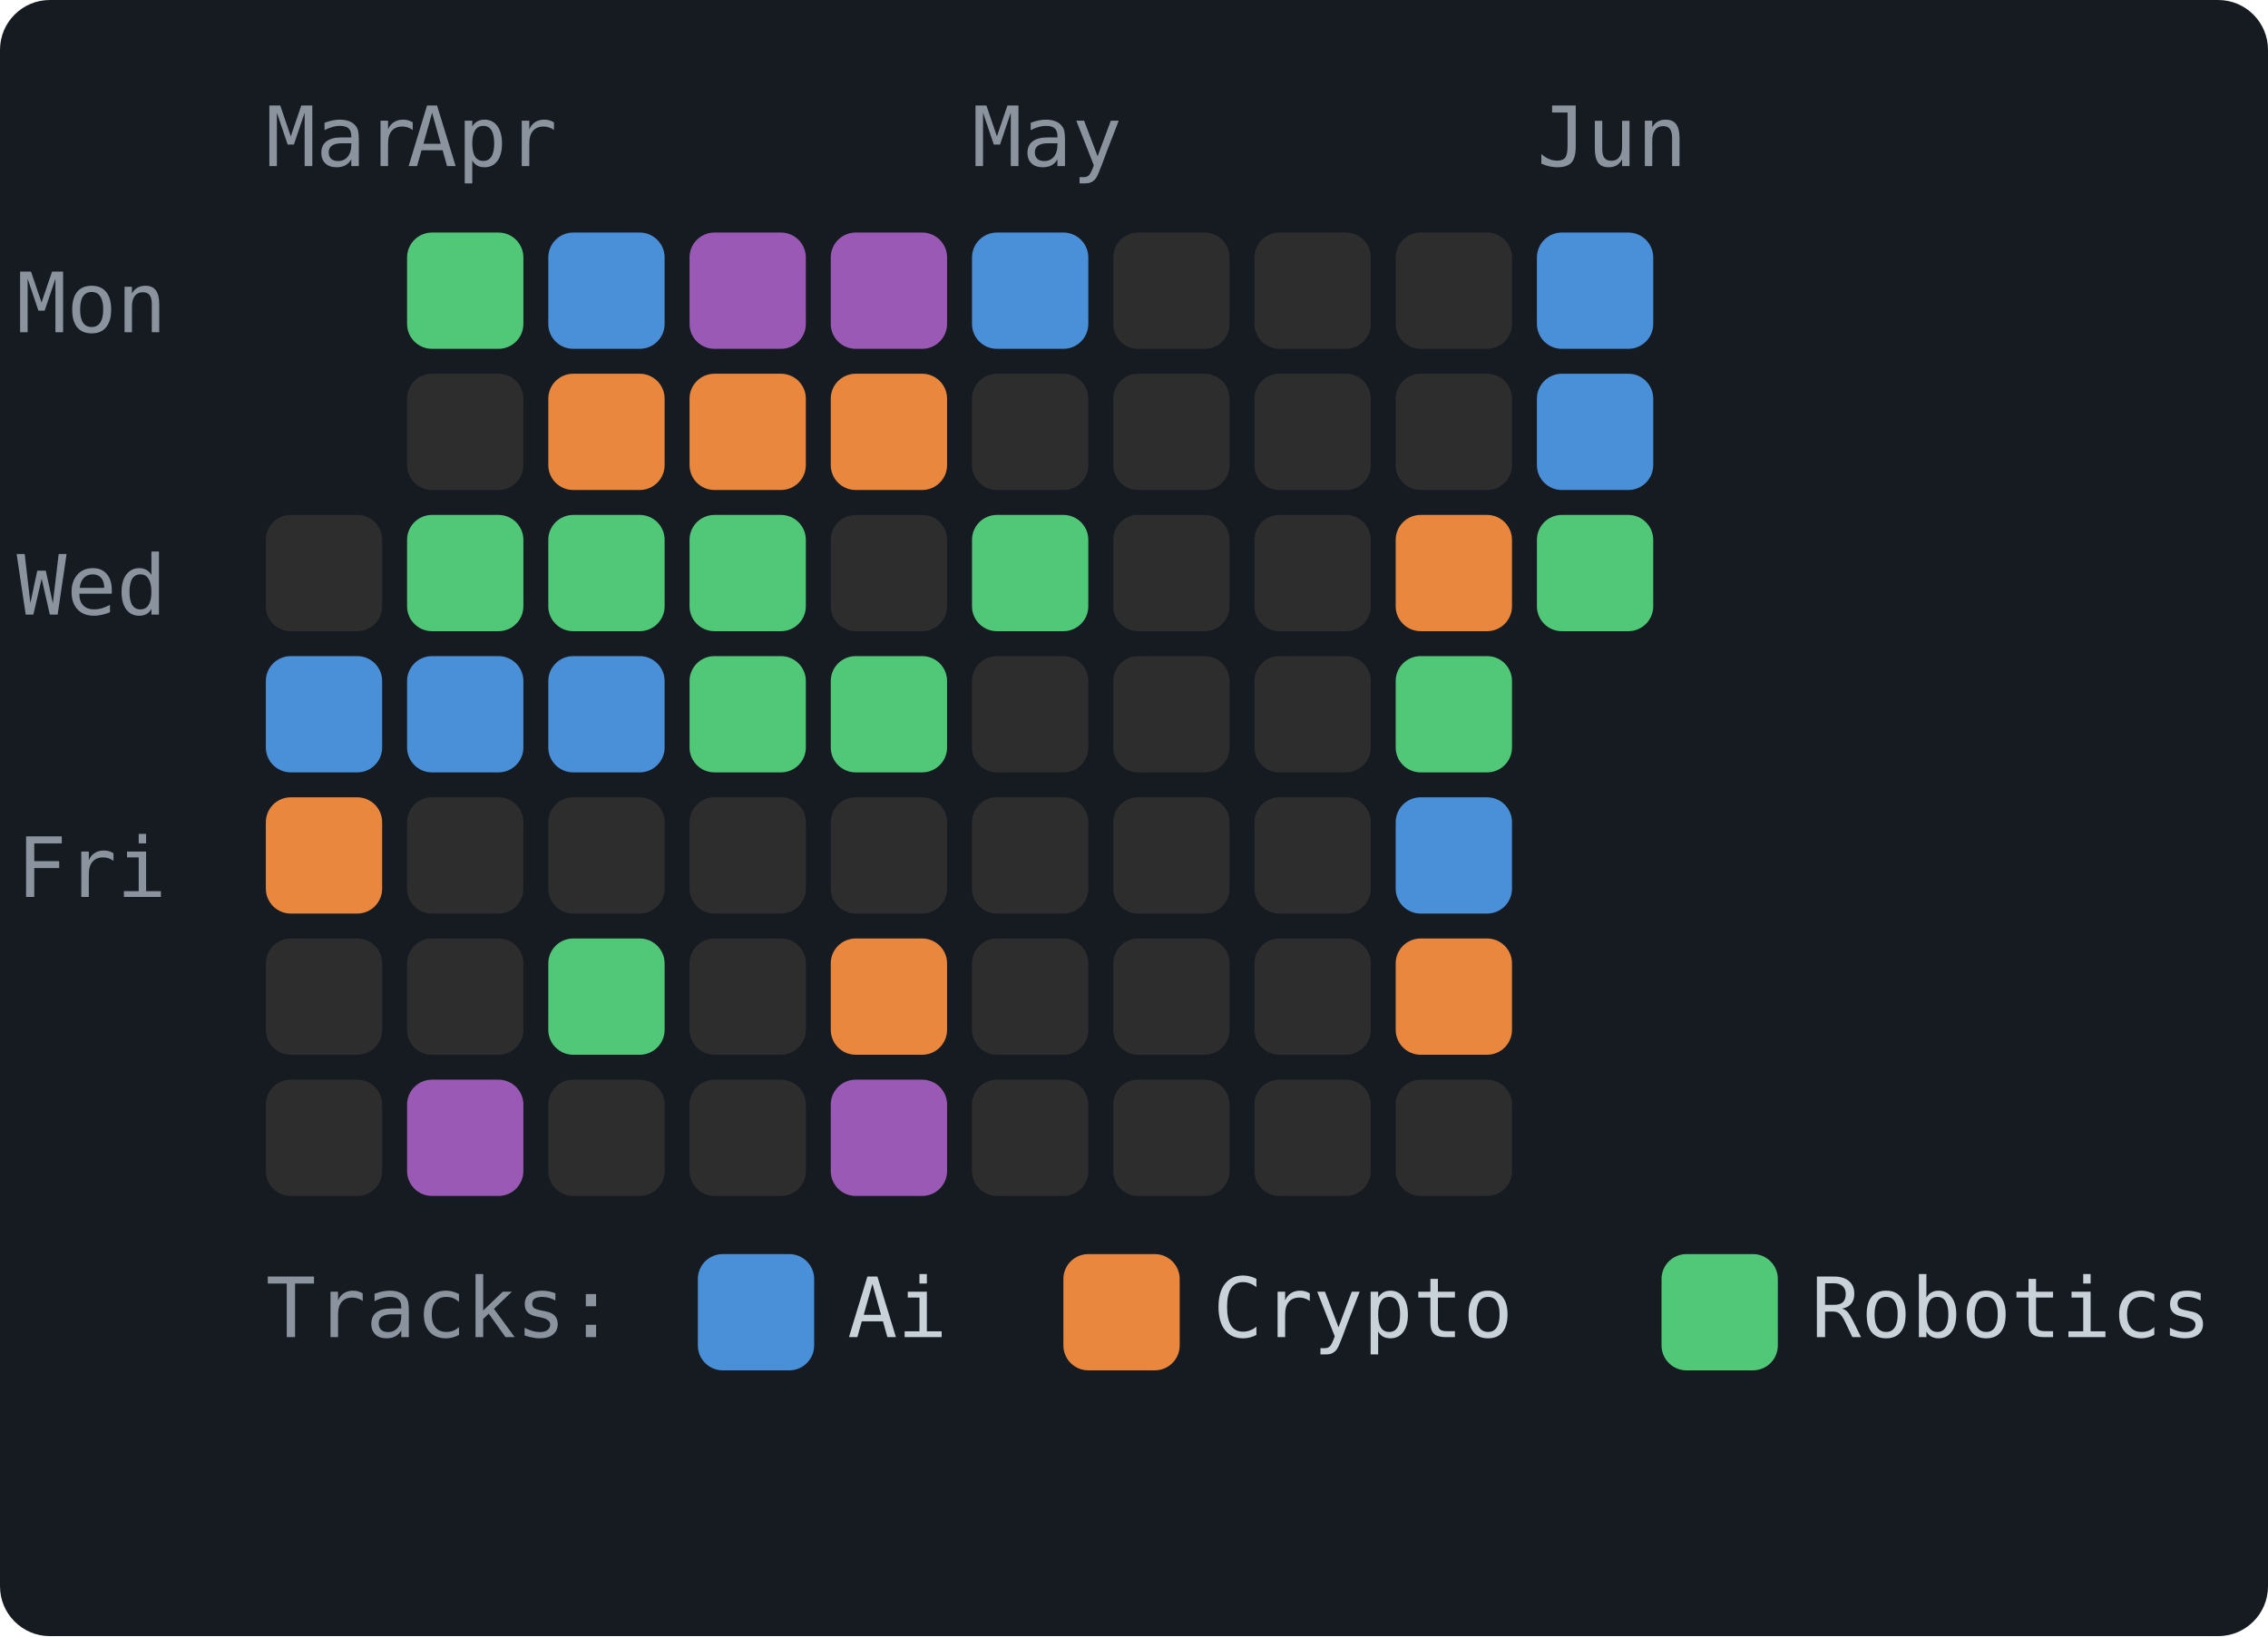
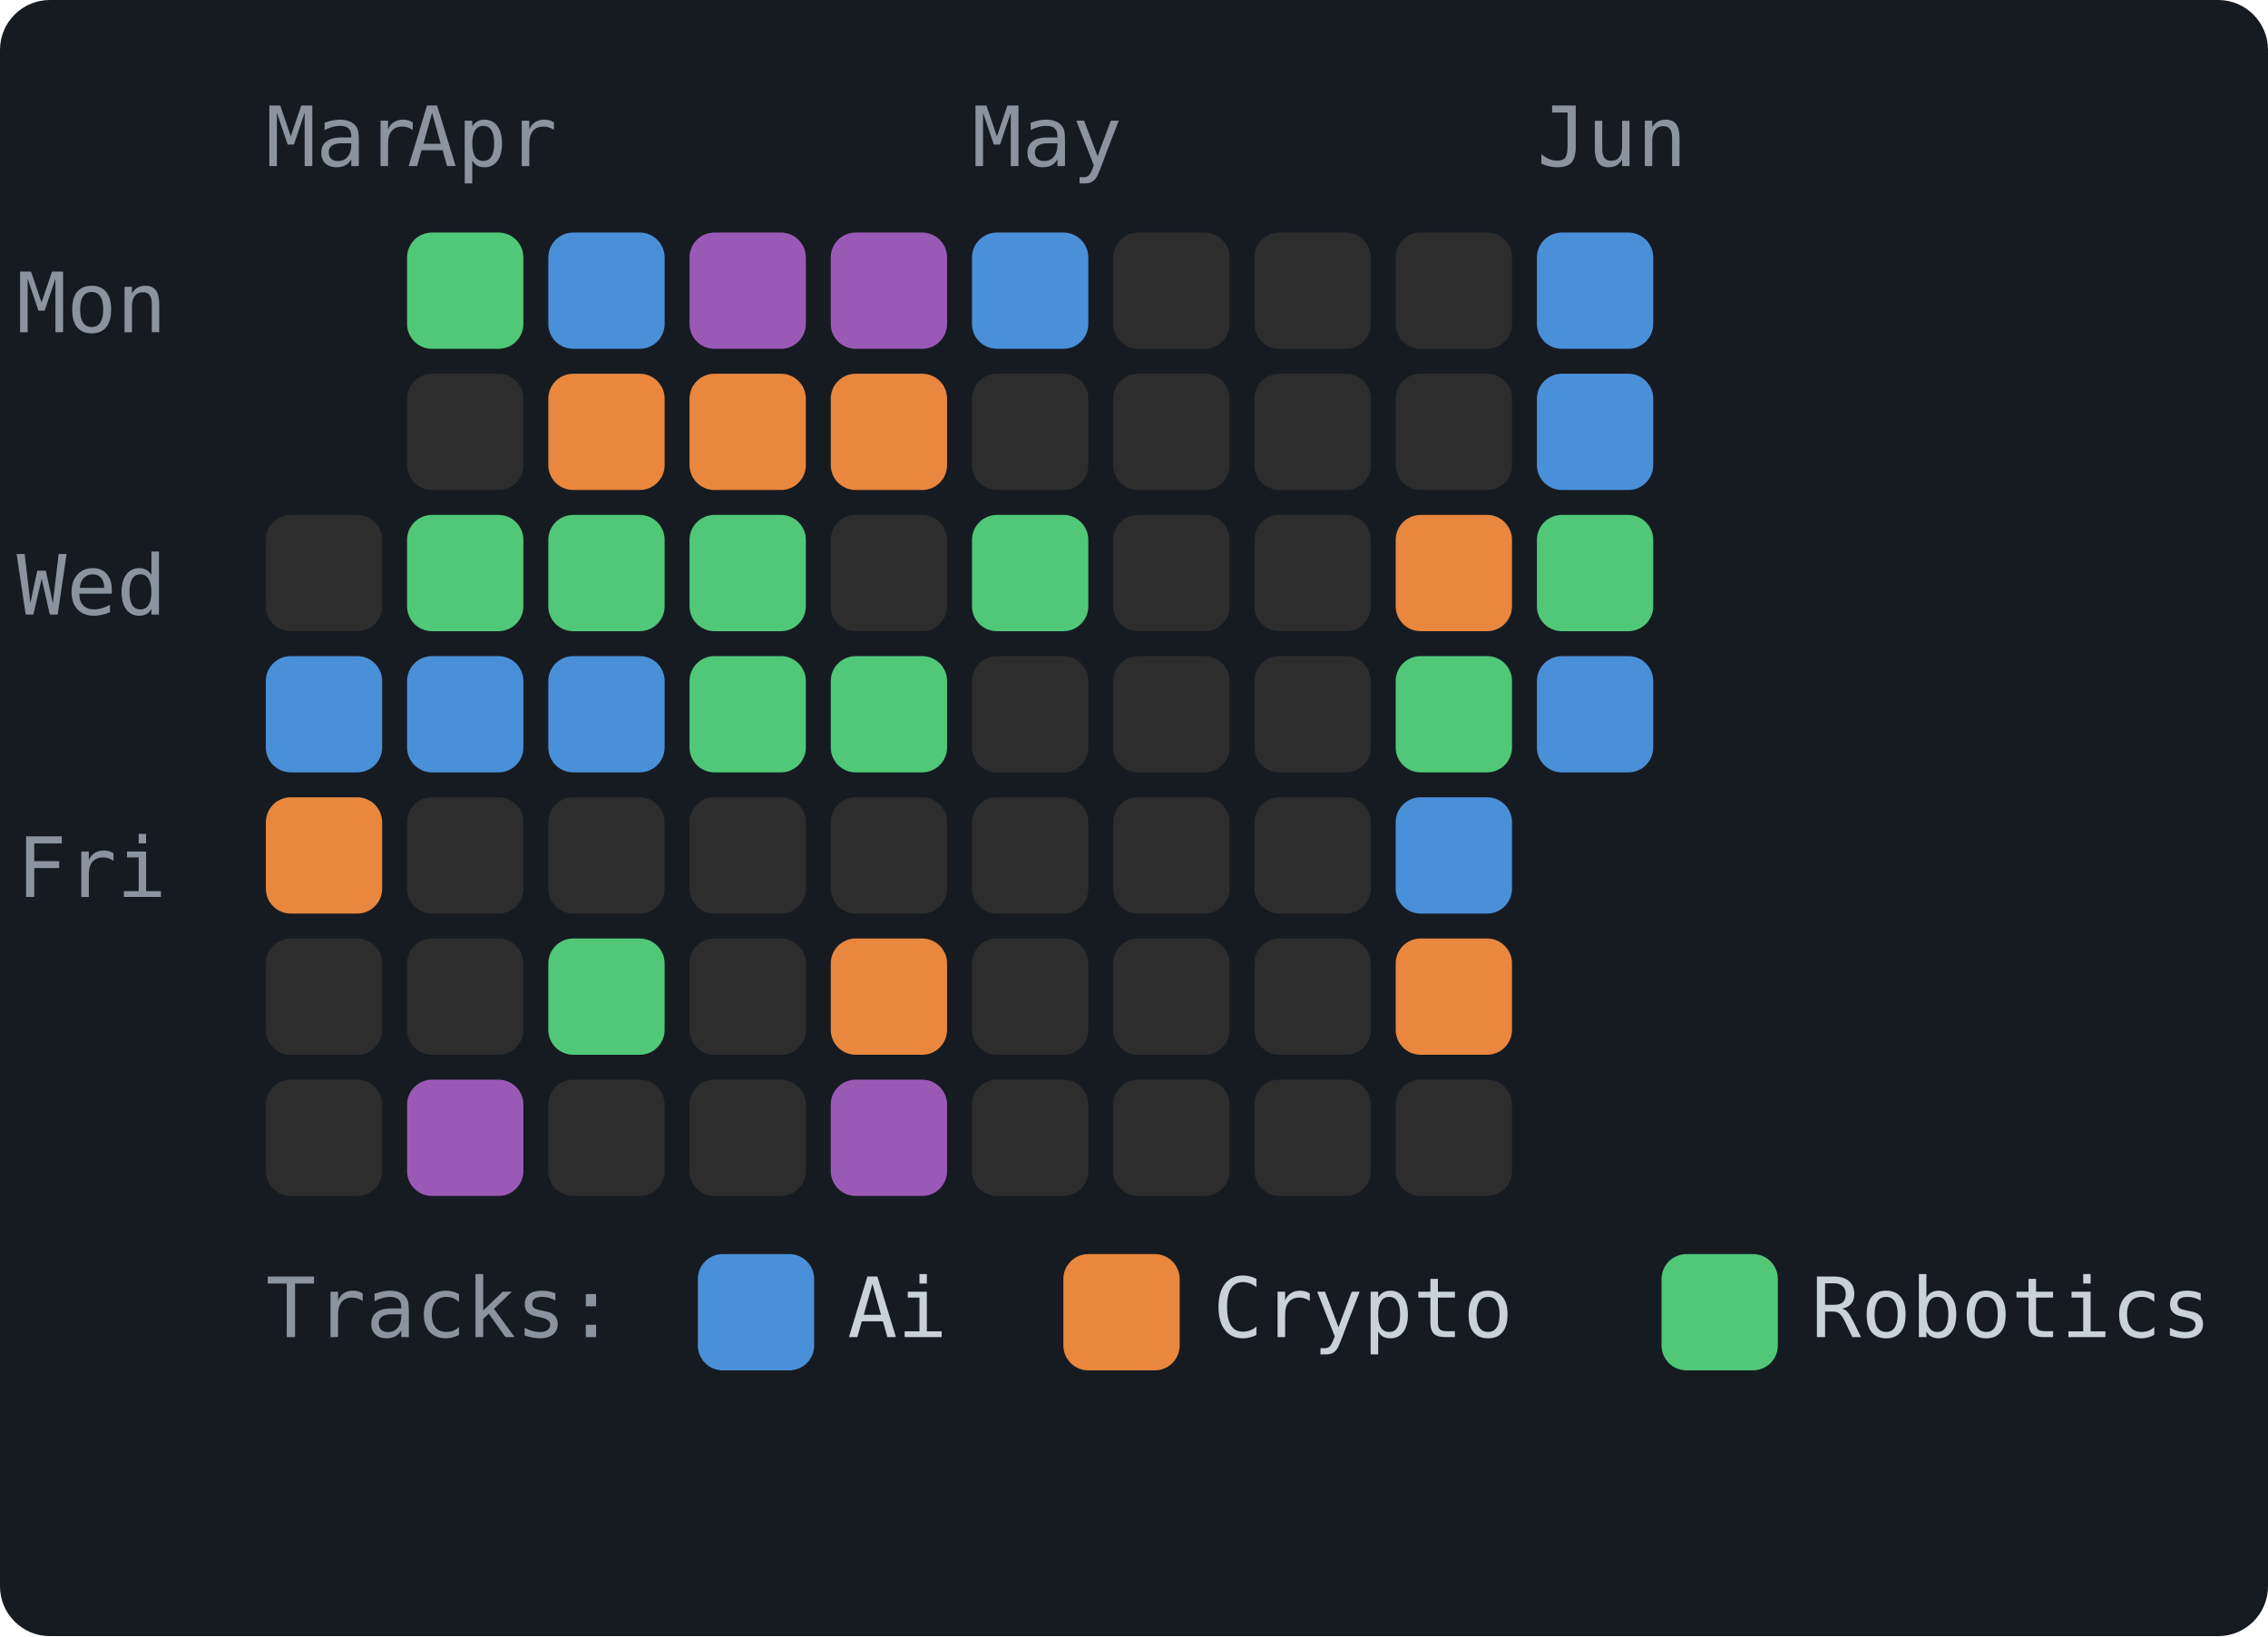
<svg xmlns="http://www.w3.org/2000/svg" width="273" height="197" viewBox="0 0 273 197">
  <rect width="273" height="197" fill="#161B22" rx="6" />
  <text x="2" y="40" fill="#8B949E" font-family="monospace" font-size="10">Mon</text>
  <text x="2" y="74" fill="#8B949E" font-family="monospace" font-size="10">Wed</text>
  <text x="2" y="108" fill="#8B949E" font-family="monospace" font-size="10">Fri</text>
  <text x="32" y="20" fill="#8B949E" font-family="monospace" font-size="10">Mar</text>
  <text x="49" y="20" fill="#8B949E" font-family="monospace" font-size="10">Apr</text>
  <text x="117" y="20" fill="#8B949E" font-family="monospace" font-size="10">May</text>
  <text x="185" y="20" fill="#8B949E" font-family="monospace" font-size="10">Jun</text>
  <rect x="32" y="62" width="14" height="14" rx="3" fill="#2D2D2D" />
  <rect x="32" y="79" width="14" height="14" rx="3" fill="#4A90D9" />
  <rect x="32" y="96" width="14" height="14" rx="3" fill="#E8873D" />
  <rect x="32" y="113" width="14" height="14" rx="3" fill="#2D2D2D" />
  <rect x="32" y="130" width="14" height="14" rx="3" fill="#2D2D2D" />
  <rect x="49" y="28" width="14" height="14" rx="3" fill="#50C878" />
  <rect x="49" y="45" width="14" height="14" rx="3" fill="#2D2D2D" />
  <rect x="49" y="62" width="14" height="14" rx="3" fill="#50C878" />
  <rect x="49" y="79" width="14" height="14" rx="3" fill="#4A90D9" />
  <rect x="49" y="96" width="14" height="14" rx="3" fill="#2D2D2D" />
  <rect x="49" y="113" width="14" height="14" rx="3" fill="#2D2D2D" />
  <rect x="49" y="130" width="14" height="14" rx="3" fill="#9B59B6" />
  <rect x="66" y="28" width="14" height="14" rx="3" fill="#4A90D9" />
  <rect x="66" y="45" width="14" height="14" rx="3" fill="#E8873D" />
  <rect x="66" y="62" width="14" height="14" rx="3" fill="#50C878" />
  <rect x="66" y="79" width="14" height="14" rx="3" fill="#4A90D9" />
  <rect x="66" y="96" width="14" height="14" rx="3" fill="#2D2D2D" />
  <rect x="66" y="113" width="14" height="14" rx="3" fill="#50C878" />
  <rect x="66" y="130" width="14" height="14" rx="3" fill="#2D2D2D" />
  <rect x="83" y="28" width="14" height="14" rx="3" fill="#9B59B6" />
  <rect x="83" y="45" width="14" height="14" rx="3" fill="#E8873D" />
  <rect x="83" y="62" width="14" height="14" rx="3" fill="#50C878" />
  <rect x="83" y="79" width="14" height="14" rx="3" fill="#50C878" />
  <rect x="83" y="96" width="14" height="14" rx="3" fill="#2D2D2D" />
  <rect x="83" y="113" width="14" height="14" rx="3" fill="#2D2D2D" />
  <rect x="83" y="130" width="14" height="14" rx="3" fill="#2D2D2D" />
  <rect x="100" y="28" width="14" height="14" rx="3" fill="#9B59B6" />
  <rect x="100" y="45" width="14" height="14" rx="3" fill="#E8873D" />
  <rect x="100" y="62" width="14" height="14" rx="3" fill="#2D2D2D" />
  <rect x="100" y="79" width="14" height="14" rx="3" fill="#50C878" />
  <rect x="100" y="96" width="14" height="14" rx="3" fill="#2D2D2D" />
  <rect x="100" y="113" width="14" height="14" rx="3" fill="#E8873D" />
  <rect x="100" y="130" width="14" height="14" rx="3" fill="#9B59B6" />
  <rect x="117" y="28" width="14" height="14" rx="3" fill="#4A90D9" />
  <rect x="117" y="45" width="14" height="14" rx="3" fill="#2D2D2D" />
  <rect x="117" y="62" width="14" height="14" rx="3" fill="#50C878" />
  <rect x="117" y="79" width="14" height="14" rx="3" fill="#2D2D2D" />
  <rect x="117" y="96" width="14" height="14" rx="3" fill="#2D2D2D" />
  <rect x="117" y="113" width="14" height="14" rx="3" fill="#2D2D2D" />
  <rect x="117" y="130" width="14" height="14" rx="3" fill="#2D2D2D" />
  <rect x="134" y="28" width="14" height="14" rx="3" fill="#2D2D2D" />
  <rect x="134" y="45" width="14" height="14" rx="3" fill="#2D2D2D" />
  <rect x="134" y="62" width="14" height="14" rx="3" fill="#2D2D2D" />
  <rect x="134" y="79" width="14" height="14" rx="3" fill="#2D2D2D" />
  <rect x="134" y="96" width="14" height="14" rx="3" fill="#2D2D2D" />
  <rect x="134" y="113" width="14" height="14" rx="3" fill="#2D2D2D" />
  <rect x="134" y="130" width="14" height="14" rx="3" fill="#2D2D2D" />
  <rect x="151" y="28" width="14" height="14" rx="3" fill="#2D2D2D" />
  <rect x="151" y="45" width="14" height="14" rx="3" fill="#2D2D2D" />
  <rect x="151" y="62" width="14" height="14" rx="3" fill="#2D2D2D" />
  <rect x="151" y="79" width="14" height="14" rx="3" fill="#2D2D2D" />
  <rect x="151" y="96" width="14" height="14" rx="3" fill="#2D2D2D" />
  <rect x="151" y="113" width="14" height="14" rx="3" fill="#2D2D2D" />
  <rect x="151" y="130" width="14" height="14" rx="3" fill="#2D2D2D" />
  <rect x="168" y="28" width="14" height="14" rx="3" fill="#2D2D2D" />
  <rect x="168" y="45" width="14" height="14" rx="3" fill="#2D2D2D" />
  <rect x="168" y="62" width="14" height="14" rx="3" fill="#E8873D" />
  <rect x="168" y="79" width="14" height="14" rx="3" fill="#50C878" />
  <rect x="168" y="96" width="14" height="14" rx="3" fill="#4A90D9" />
  <rect x="168" y="113" width="14" height="14" rx="3" fill="#E8873D" />
  <rect x="168" y="130" width="14" height="14" rx="3" fill="#2D2D2D" />
  <rect x="185" y="28" width="14" height="14" rx="3" fill="#4A90D9" />
  <rect x="185" y="45" width="14" height="14" rx="3" fill="#4A90D9" />
  <rect x="185" y="62" width="14" height="14" rx="3" fill="#50C878" />
+   <rect x="185" y="79" width="14" height="14" rx="3" fill="#4A90D9" />
  <text x="32" y="161" fill="#8B949E" font-family="monospace" font-size="10">Tracks:</text>
  <rect x="84" y="151" width="14" height="14" rx="3" fill="#4A90D9" />
  <text x="102" y="161" fill="#C9D1D9" font-family="monospace" font-size="10">Ai</text>
  <rect x="128" y="151" width="14" height="14" rx="3" fill="#E8873D" />
  <text x="146" y="161" fill="#C9D1D9" font-family="monospace" font-size="10">Crypto</text>
  <rect x="200" y="151" width="14" height="14" rx="3" fill="#50C878" />
  <text x="218" y="161" fill="#C9D1D9" font-family="monospace" font-size="10">Robotics</text>
  <rect x="286" y="151" width="14" height="14" rx="3" fill="#9B59B6" />
  <text x="304" y="161" fill="#C9D1D9" font-family="monospace" font-size="10">Integration</text>
  <rect x="393" y="151" width="14" height="14" rx="3" fill="#2D2D2D" />
  <text x="411" y="161" fill="#C9D1D9" font-family="monospace" font-size="10">No activity</text>
</svg>
